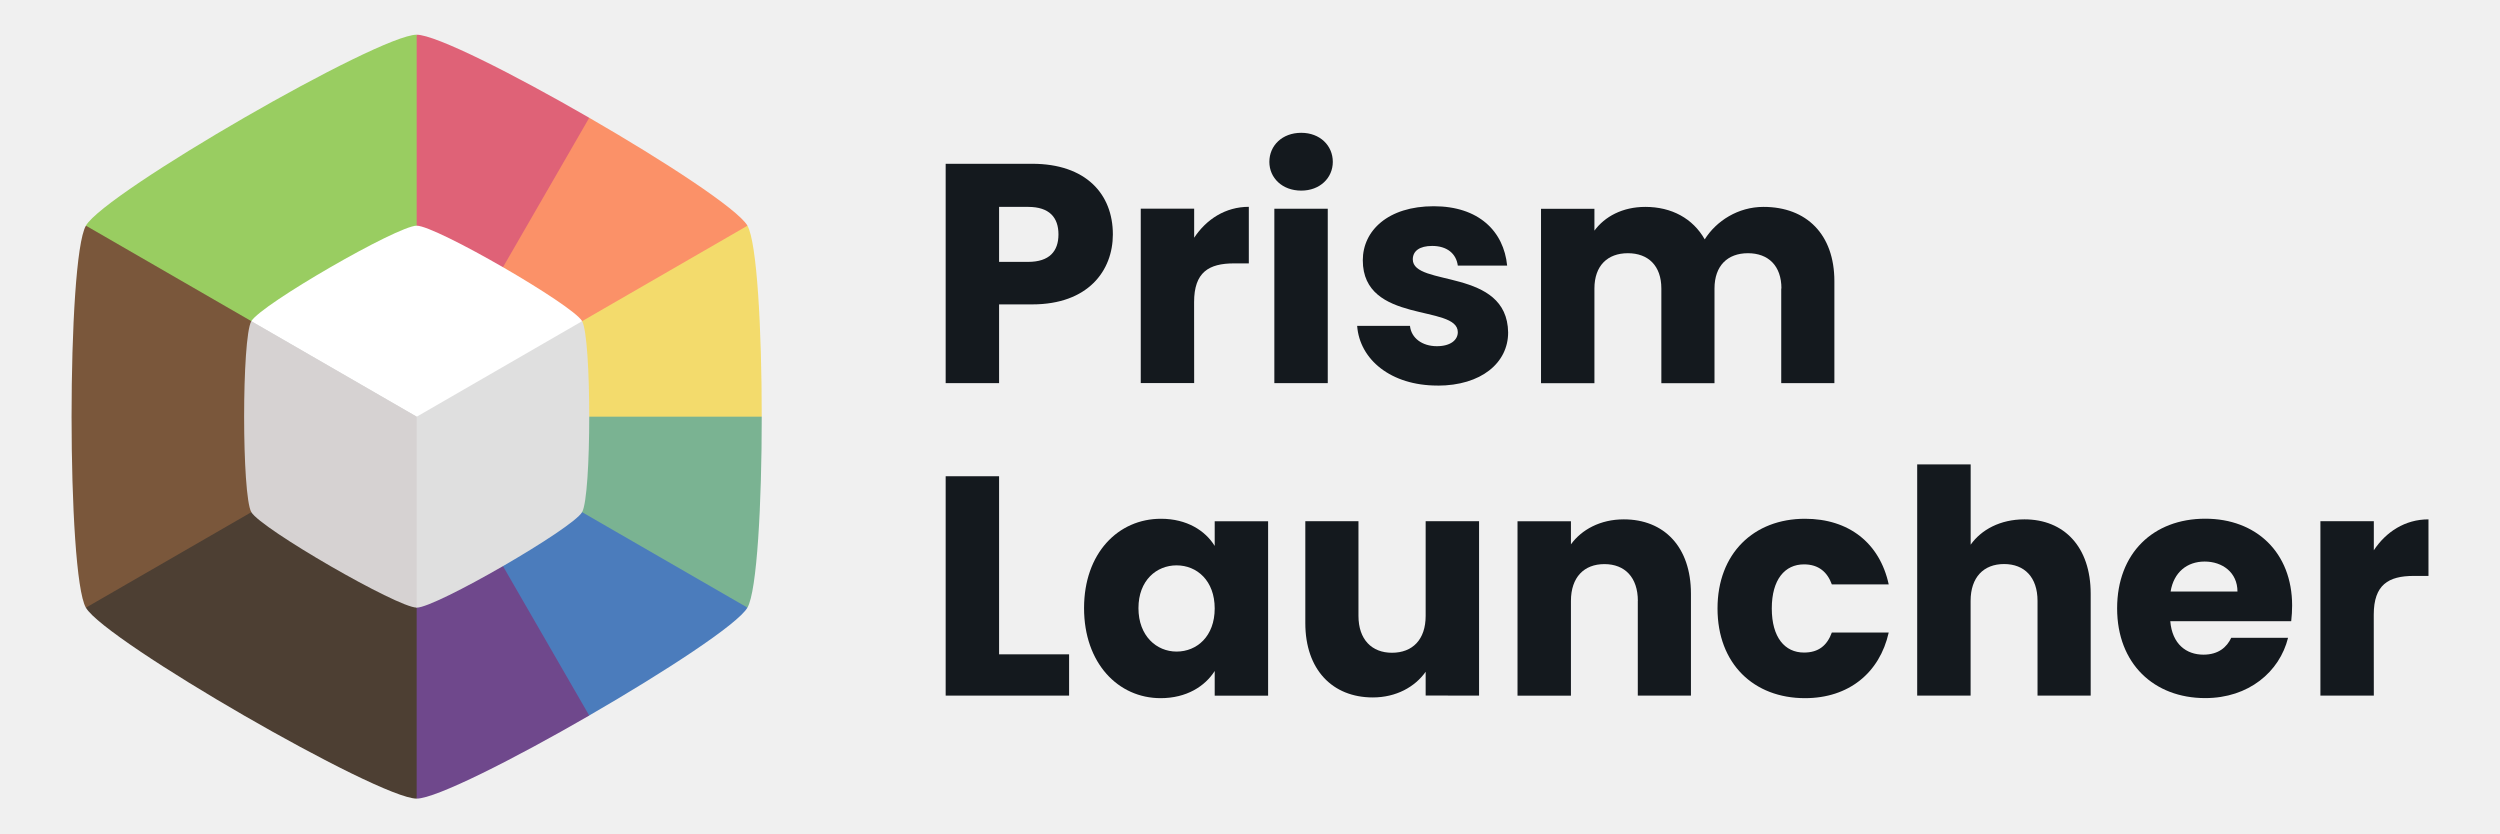
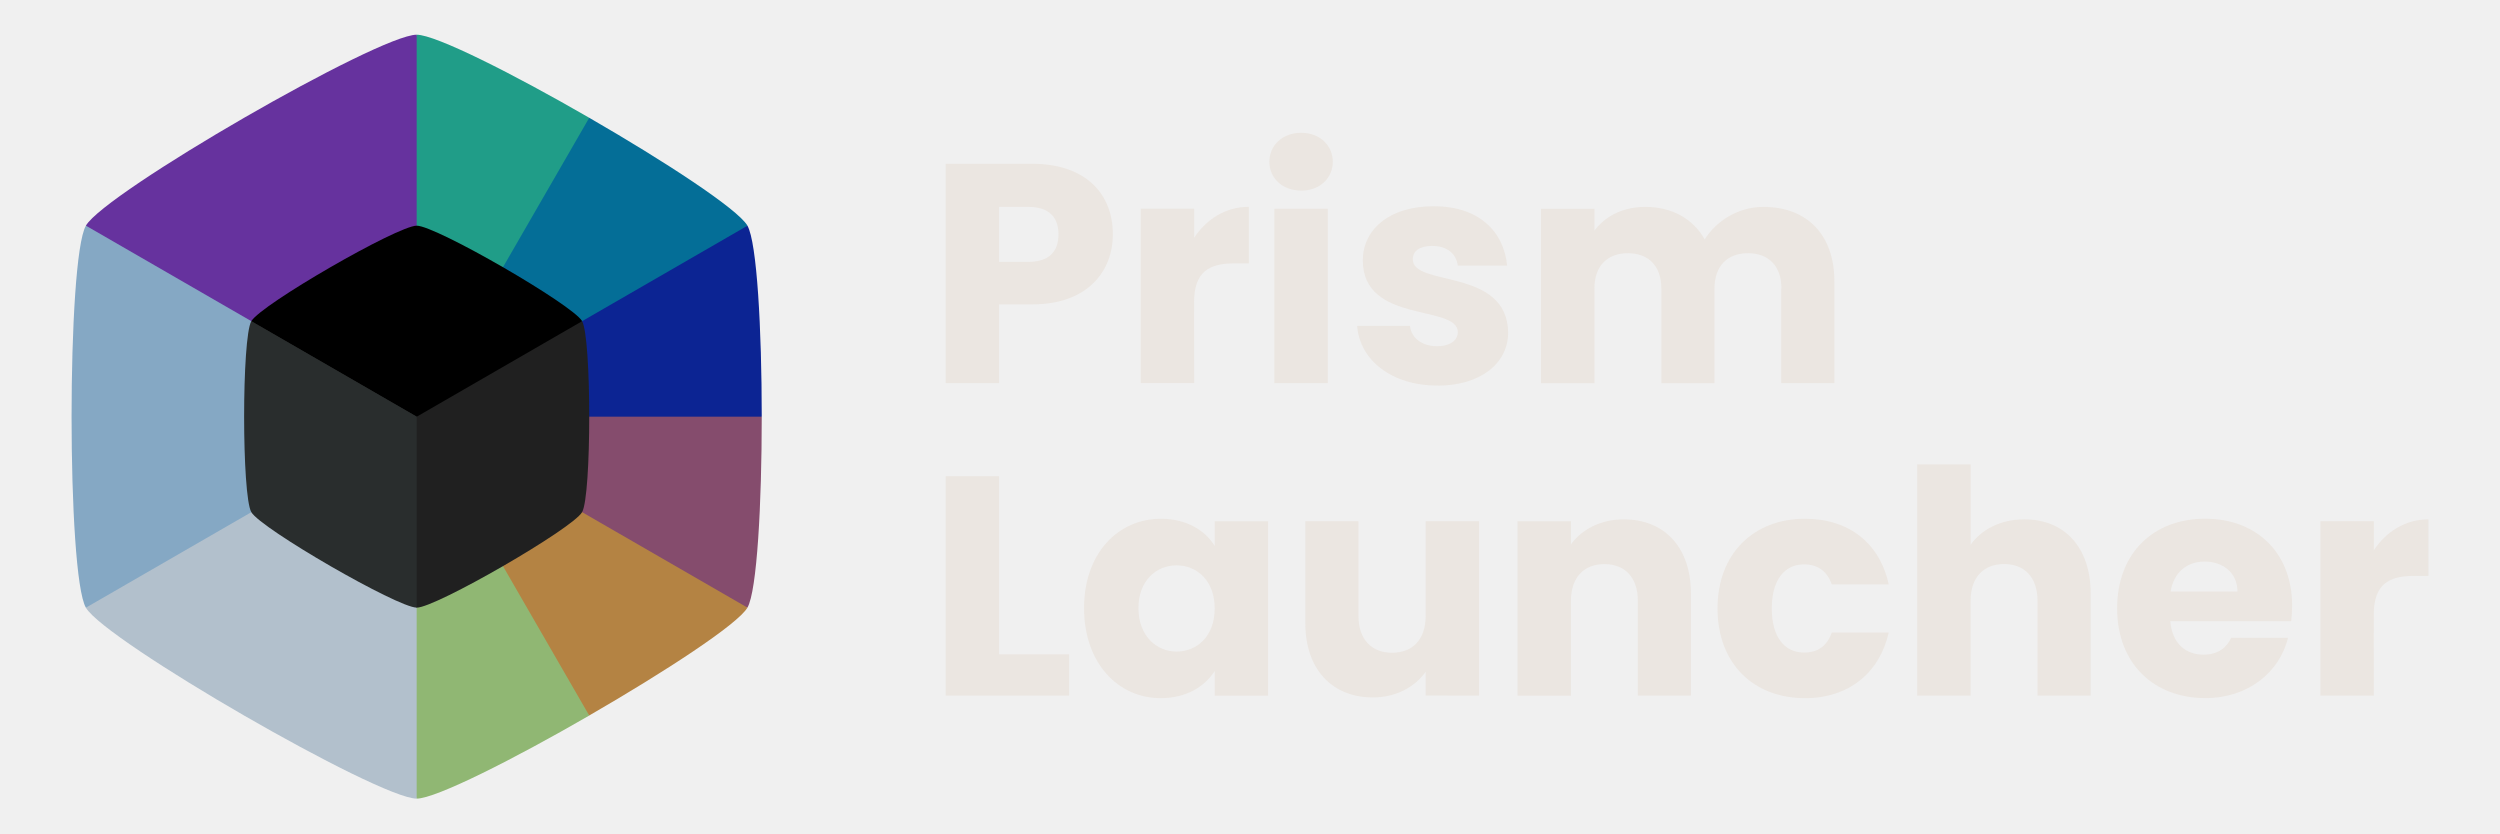
<svg xmlns="http://www.w3.org/2000/svg" width="144" height="48" version="1.1" viewBox="0 0 38.1 12.7">
  <g stroke-width=".265">
-     <path d="m6.35 6.35" fill="#99cd61" />
-     <path d="m6.35 0.529-2.521 4.366 2.521 1.455 2.52-1.455 0.11-3.1c-1.151-0.665-2.339-1.266-2.63-1.266z" fill="#df6277" />
-     <path d="m8.98 1.795-2.63 4.555 2.52 1.455 2.521-4.366c-0.146-0.252-1.26-0.98-2.411-1.644z" fill="#fb9168" />
-     <path d="m11.391 3.44-5.041 2.91 2.52 1.455 2.739-1.455c0-1.329-0.073-2.658-0.218-2.91z" fill="#f3db6c" />
-     <path d="m6.35 6.35v2.91h5.041c0.146-0.252 0.218-1.581 0.218-2.91z" fill="#7ab392" />
-     <path d="m6.35 6.35v2.91l2.63 1.644c1.151-0.665 2.266-1.392 2.411-1.644z" fill="#4b7cbc" />
-     <path d="m6.35 6.35-2.521 1.455 2.521 4.366c0.291 0 1.479-0.601 2.63-1.266z" fill="#6f488c" />
-     <path d="m3.829 4.895-2.52 4.366c0.291 0.504 4.459 2.91 5.041 2.91v-5.821z" fill="#4d3f33" />
-     <path d="m1.309 3.44c-0.291 0.504-0.291 5.317 0 5.821l5.041-2.91v-2.91z" fill="#7a573b" />
-     <path d="m6.35 0.529c-0.582-2e-8 -4.75 2.406-5.041 2.91l5.041 2.91z" fill="#99cd61" />
+     <path d="m6.35 6.35" fill="#66329e" />
+     <path d="m6.35 0.529-2.521 4.366 2.521 1.455 2.52-1.455 0.11-3.1c-1.151-0.665-2.339-1.266-2.63-1.266z" fill="#209d88" />
+     <path d="m8.98 1.795-2.63 4.555 2.52 1.455 2.521-4.366c-0.146-0.252-1.26-0.98-2.411-1.644z" fill="#046e97" />
+     <path d="m11.391 3.44-5.041 2.91 2.52 1.455 2.739-1.455c0-1.329-0.073-2.658-0.218-2.91z" fill="#0c2493" />
+     <path d="m6.35 6.35v2.91h5.041c0.146-0.252 0.218-1.581 0.218-2.91z" fill="#854c6d" />
+     <path d="m6.35 6.35v2.91l2.63 1.644c1.151-0.665 2.266-1.392 2.411-1.644z" fill="#b48343" />
+     <path d="m6.35 6.35-2.521 1.455 2.521 4.366c0.291 0 1.479-0.601 2.63-1.266z" fill="#90b773" />
+     <path d="m3.829 4.895-2.52 4.366c0.291 0.504 4.459 2.91 5.041 2.91v-5.821z" fill="#b2c0cc" />
+     <path d="m1.309 3.44c-0.291 0.504-0.291 5.317 0 5.821l5.041-2.91v-2.91z" fill="#85a8c4" />
+     <path d="m6.35 0.529c-0.582-2e-8 -4.75 2.406-5.041 2.91l5.041 2.91z" fill="#66329e" />
  </g>
  <g transform="matrix(.88 0 0 .88 -10.906 -1.2421)">
    <g transform="translate(13.26 2.2776)">
-       <path transform="matrix(.96975 0 0 .96975 .1921 .1921)" d="m6.35 2.939c-0.341 0-2.783 1.41-2.953 1.705l2.953 5.116 2.954-5.116c-0.171-0.295-2.613-1.705-2.954-1.705z" fill="#fff" stroke-width=".265" />
+       <path transform="matrix(.96975 0 0 .96975 .1921 .1921)" d="m6.35 2.939c-0.341 0-2.783 1.41-2.953 1.705l2.953 5.116 2.954-5.116c-0.171-0.295-2.613-1.705-2.954-1.705z" fill="#000000" stroke-width=".265" />
    </g>
-     <path d="m16.746 6.974 2.864 4.961c0.331 0 2.699-1.367 2.864-1.654 0.165-0.286 0.165-3.021 0-3.307l-2.864 1.654z" fill="#dfdfdf" stroke-width=".265" />
+     <path d="m16.746 6.974 2.864 4.961c0.331 0 2.699-1.367 2.864-1.654 0.165-0.286 0.165-3.021 0-3.307l-2.864 1.654z" fill="#202020" stroke-width=".265" />
  </g>
-   <path d="m3.83 4.895c-0.146 0.252-0.146 2.658 0 2.91 0.146 0.252 2.229 1.455 2.52 1.455v-2.91z" fill="#d6d2d2" stroke-width=".265" />
-   <g fill="#14191e" stroke-width=".265" aria-label="Prism Launcher">
+   <path d="m3.83 4.895c-0.146 0.252-0.146 2.658 0 2.91 0.146 0.252 2.229 1.455 2.52 1.455v-2.91z" fill="#292d2d" stroke-width=".265" />
+   <g fill="#ebe6e1" stroke-width=".265" aria-label="Prism Launcher">
    <path d="m15.669 3.991h-0.443v-0.838h0.443c0.324 0 0.462 0.162 0.462 0.419 0 0.257-0.138 0.419-0.462 0.419zm1.291-0.419c0-0.614-0.41-1.076-1.229-1.076h-1.319v3.343h0.814v-1.2h0.505c0.852 0 1.229-0.514 1.229-1.067z" />
    <path d="m18.198 4.605c0-0.457 0.224-0.591 0.61-0.591h0.224v-0.862c-0.357 0-0.648 0.191-0.833 0.471v-0.443h-0.814v2.658h0.814z" />
    <path d="m19.421 3.181v2.658h0.814v-2.658zm0.41-0.276c0.286 0 0.481-0.195 0.481-0.438 0-0.248-0.195-0.443-0.481-0.443-0.291 0-0.486 0.195-0.486 0.443 0 0.243 0.195 0.438 0.486 0.438z" />
    <path d="m21.908 5.877c0.667 0 1.076-0.348 1.076-0.81-0.014-0.991-1.453-0.691-1.453-1.114 0-0.129 0.105-0.205 0.295-0.205 0.229 0 0.367 0.119 0.391 0.3h0.752c-0.052-0.524-0.433-0.905-1.119-0.905-0.695 0-1.081 0.371-1.081 0.824 0 0.976 1.448 0.667 1.448 1.095 0 0.119-0.11 0.214-0.319 0.214-0.224 0-0.391-0.124-0.41-0.31h-0.805c0.038 0.514 0.514 0.91 1.224 0.91z" />
    <path d="m27.146 4.396v1.443h0.81v-1.553c0-0.714-0.424-1.133-1.081-1.133-0.386 0-0.719 0.214-0.895 0.495-0.181-0.319-0.505-0.495-0.905-0.495-0.348 0-0.619 0.148-0.776 0.362v-0.333h-0.814v2.658h0.814v-1.443c0-0.348 0.2-0.538 0.51-0.538 0.31 0 0.51 0.191 0.51 0.538v1.443h0.81v-1.443c0-0.348 0.2-0.538 0.51-0.538 0.31 0 0.51 0.191 0.51 0.538z" />
    <path d="m15.226 7.258h-0.814v3.343h1.881v-0.629h-1.067z" />
    <path d="m16.521 9.268c0 0.838 0.519 1.372 1.167 1.372 0.395 0 0.676-0.181 0.824-0.414v0.376h0.814v-2.658h-0.814v0.376c-0.143-0.233-0.424-0.414-0.819-0.414-0.652 0-1.172 0.524-1.172 1.362zm1.991 0.005c0 0.424-0.271 0.657-0.581 0.657-0.305 0-0.581-0.238-0.581-0.662s0.276-0.652 0.581-0.652c0.31 0 0.581 0.233 0.581 0.657z" />
    <path d="m22.541 10.601v-2.658h-0.814v1.443c0 0.362-0.2 0.562-0.514 0.562-0.305 0-0.51-0.2-0.51-0.562v-1.443h-0.81v1.553c0 0.71 0.414 1.133 1.029 1.133 0.357 0 0.643-0.162 0.805-0.391v0.362z" />
    <path d="m24.96 9.158v1.443h0.81v-1.553c0-0.714-0.41-1.133-1.024-1.133-0.357 0-0.643 0.157-0.805 0.381v-0.352h-0.814v2.658h0.814v-1.443c0-0.362 0.2-0.562 0.51-0.562 0.31 0 0.51 0.2 0.51 0.562z" />
    <path d="m26.175 9.273c0 0.843 0.552 1.367 1.333 1.367 0.667 0 1.138-0.386 1.276-1h-0.867c-0.071 0.195-0.2 0.305-0.424 0.305-0.291 0-0.491-0.229-0.491-0.672s0.2-0.672 0.491-0.672c0.224 0 0.357 0.119 0.424 0.305h0.867c-0.138-0.633-0.61-1-1.276-1-0.781 0-1.333 0.529-1.333 1.367z" />
    <path d="m29.218 7.077v3.524h0.814v-1.443c0-0.362 0.2-0.562 0.51-0.562 0.31 0 0.51 0.2 0.51 0.562v1.443h0.81v-1.553c0-0.714-0.405-1.133-1.01-1.133-0.367 0-0.657 0.157-0.819 0.386v-1.224z" />
    <path d="m33.599 8.558c0.271 0 0.5 0.167 0.5 0.457h-1.019c0.048-0.295 0.252-0.457 0.519-0.457zm1.272 1.162h-0.867c-0.067 0.143-0.195 0.257-0.424 0.257-0.262 0-0.476-0.162-0.505-0.51h1.843c0.009-0.081 0.014-0.162 0.014-0.238 0-0.81-0.548-1.324-1.324-1.324-0.791 0-1.343 0.524-1.343 1.367 0 0.843 0.562 1.367 1.343 1.367 0.662 0 1.133-0.4 1.262-0.919z" />
    <path d="m36.176 9.368c0-0.457 0.224-0.591 0.61-0.591h0.224v-0.862c-0.357 0-0.648 0.191-0.833 0.471v-0.443h-0.814v2.658h0.814z" />
  </g>
</svg>
